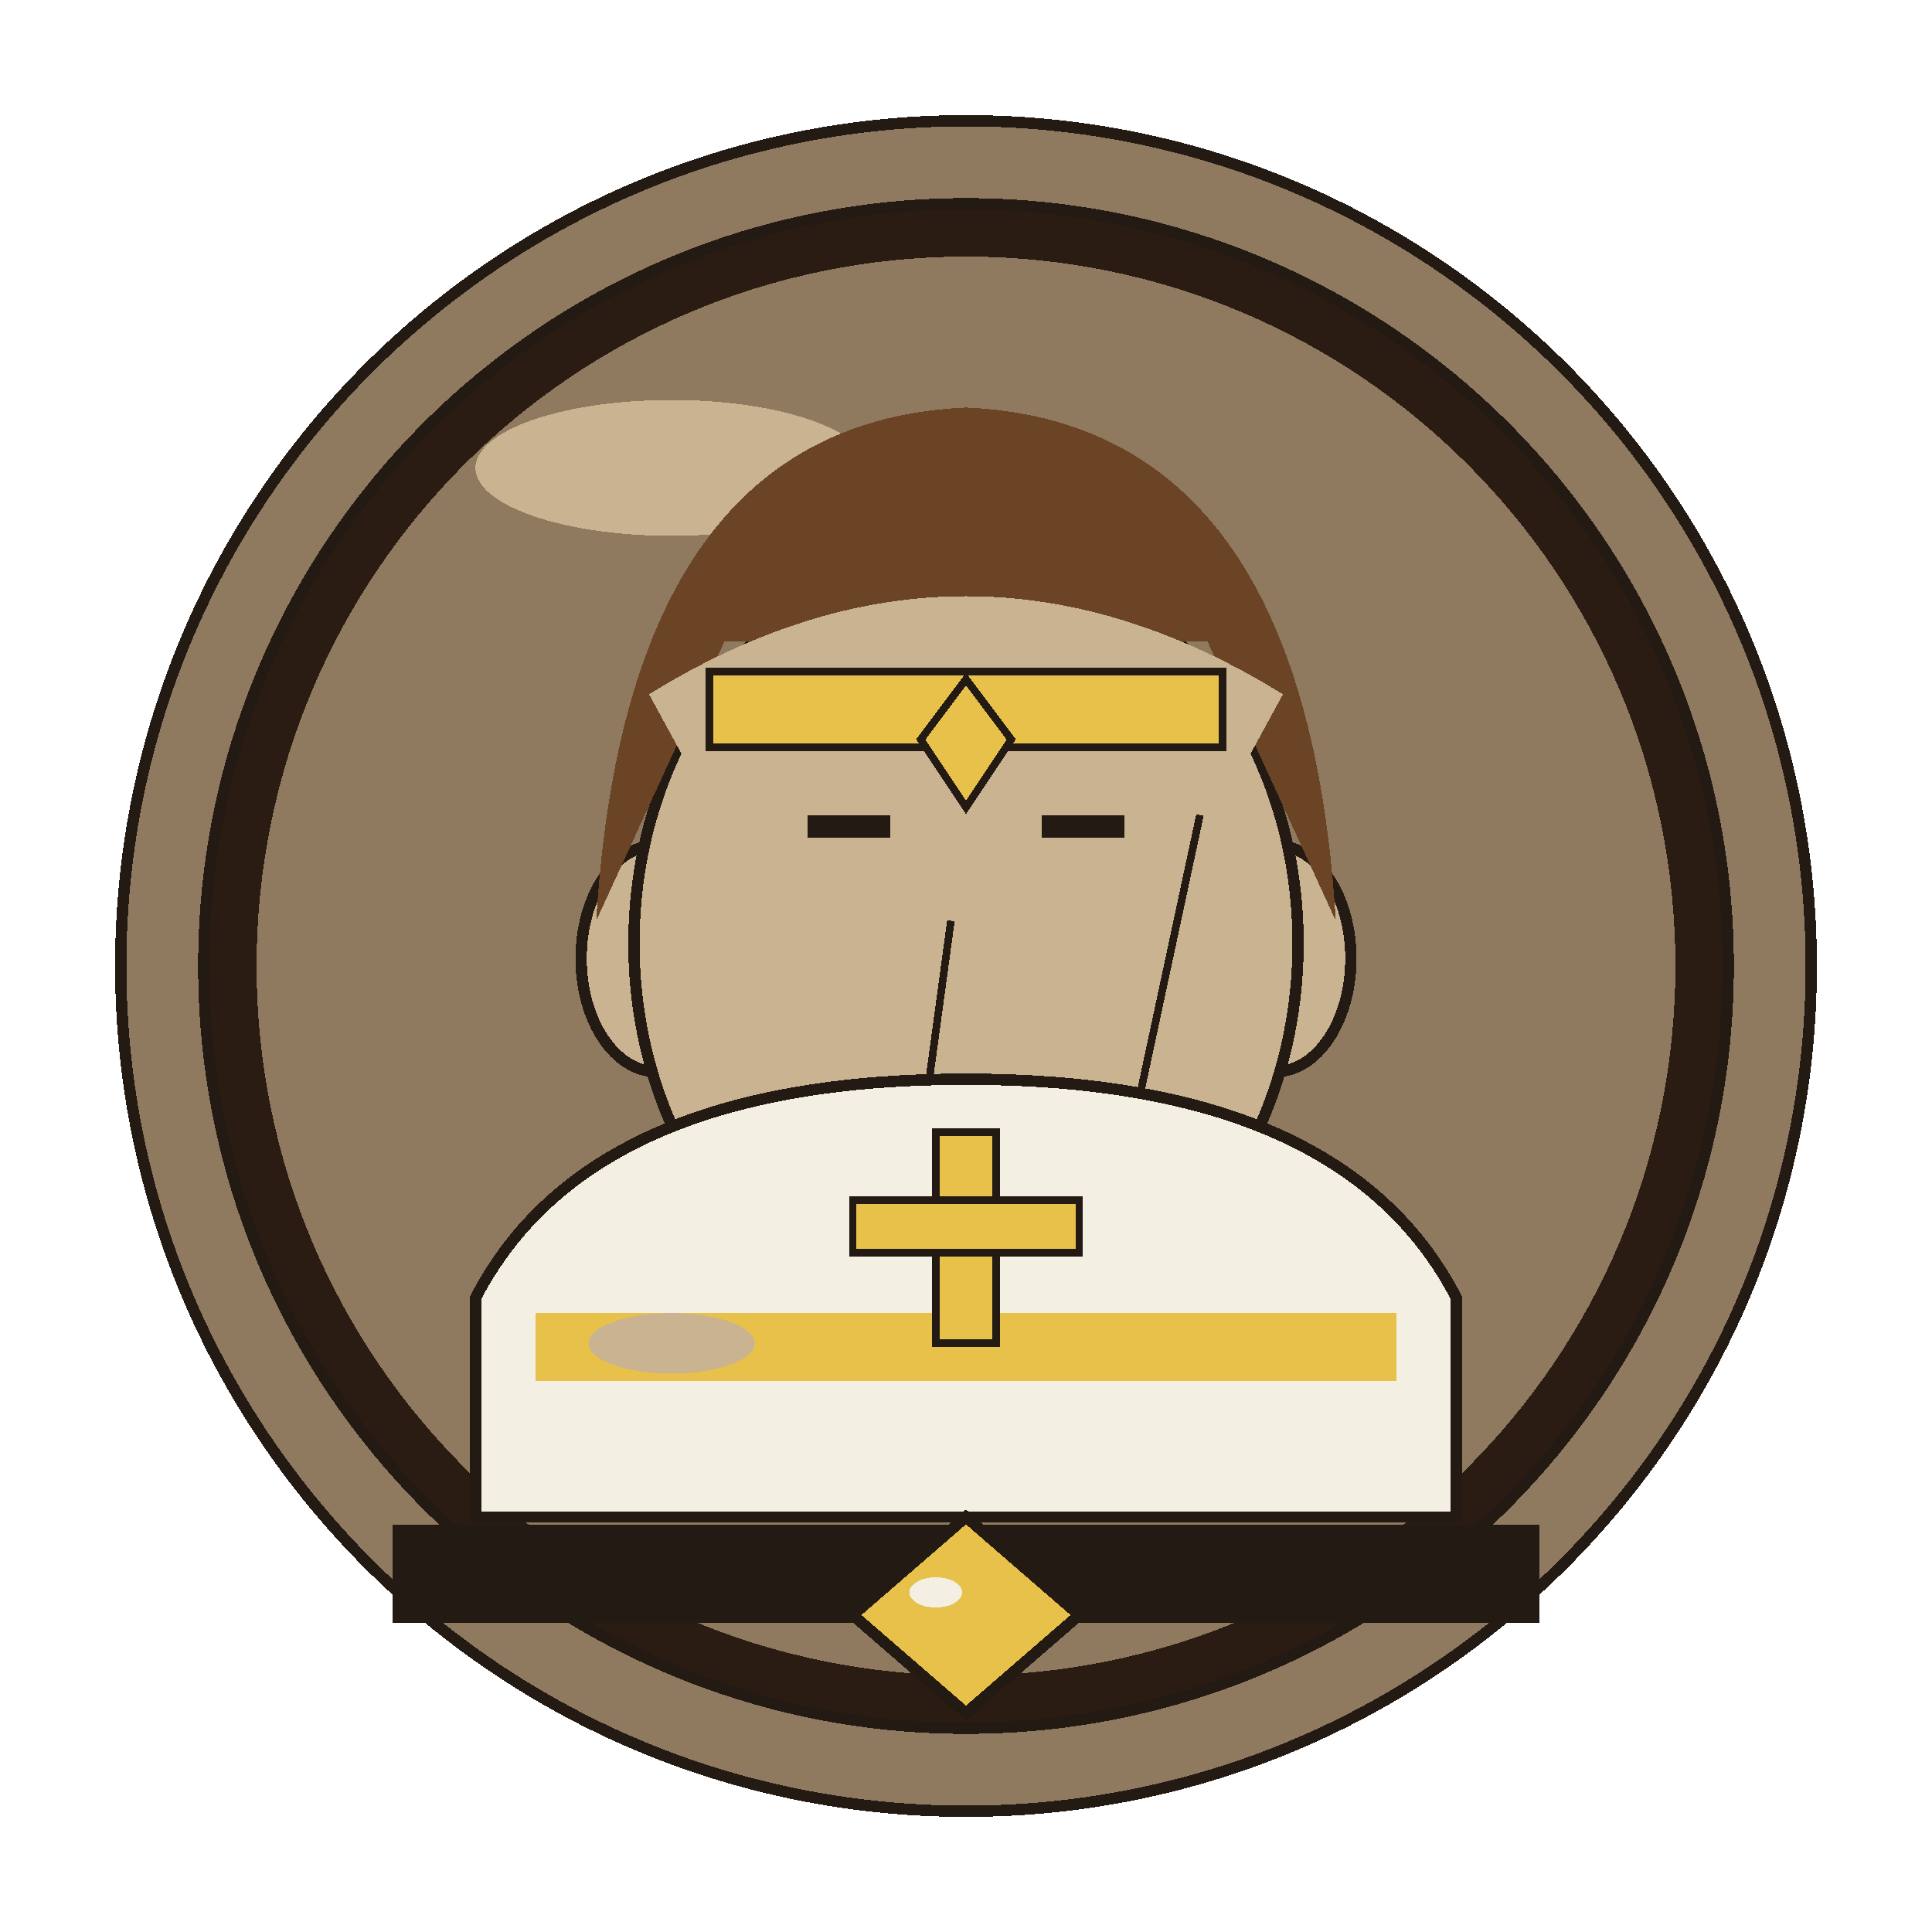
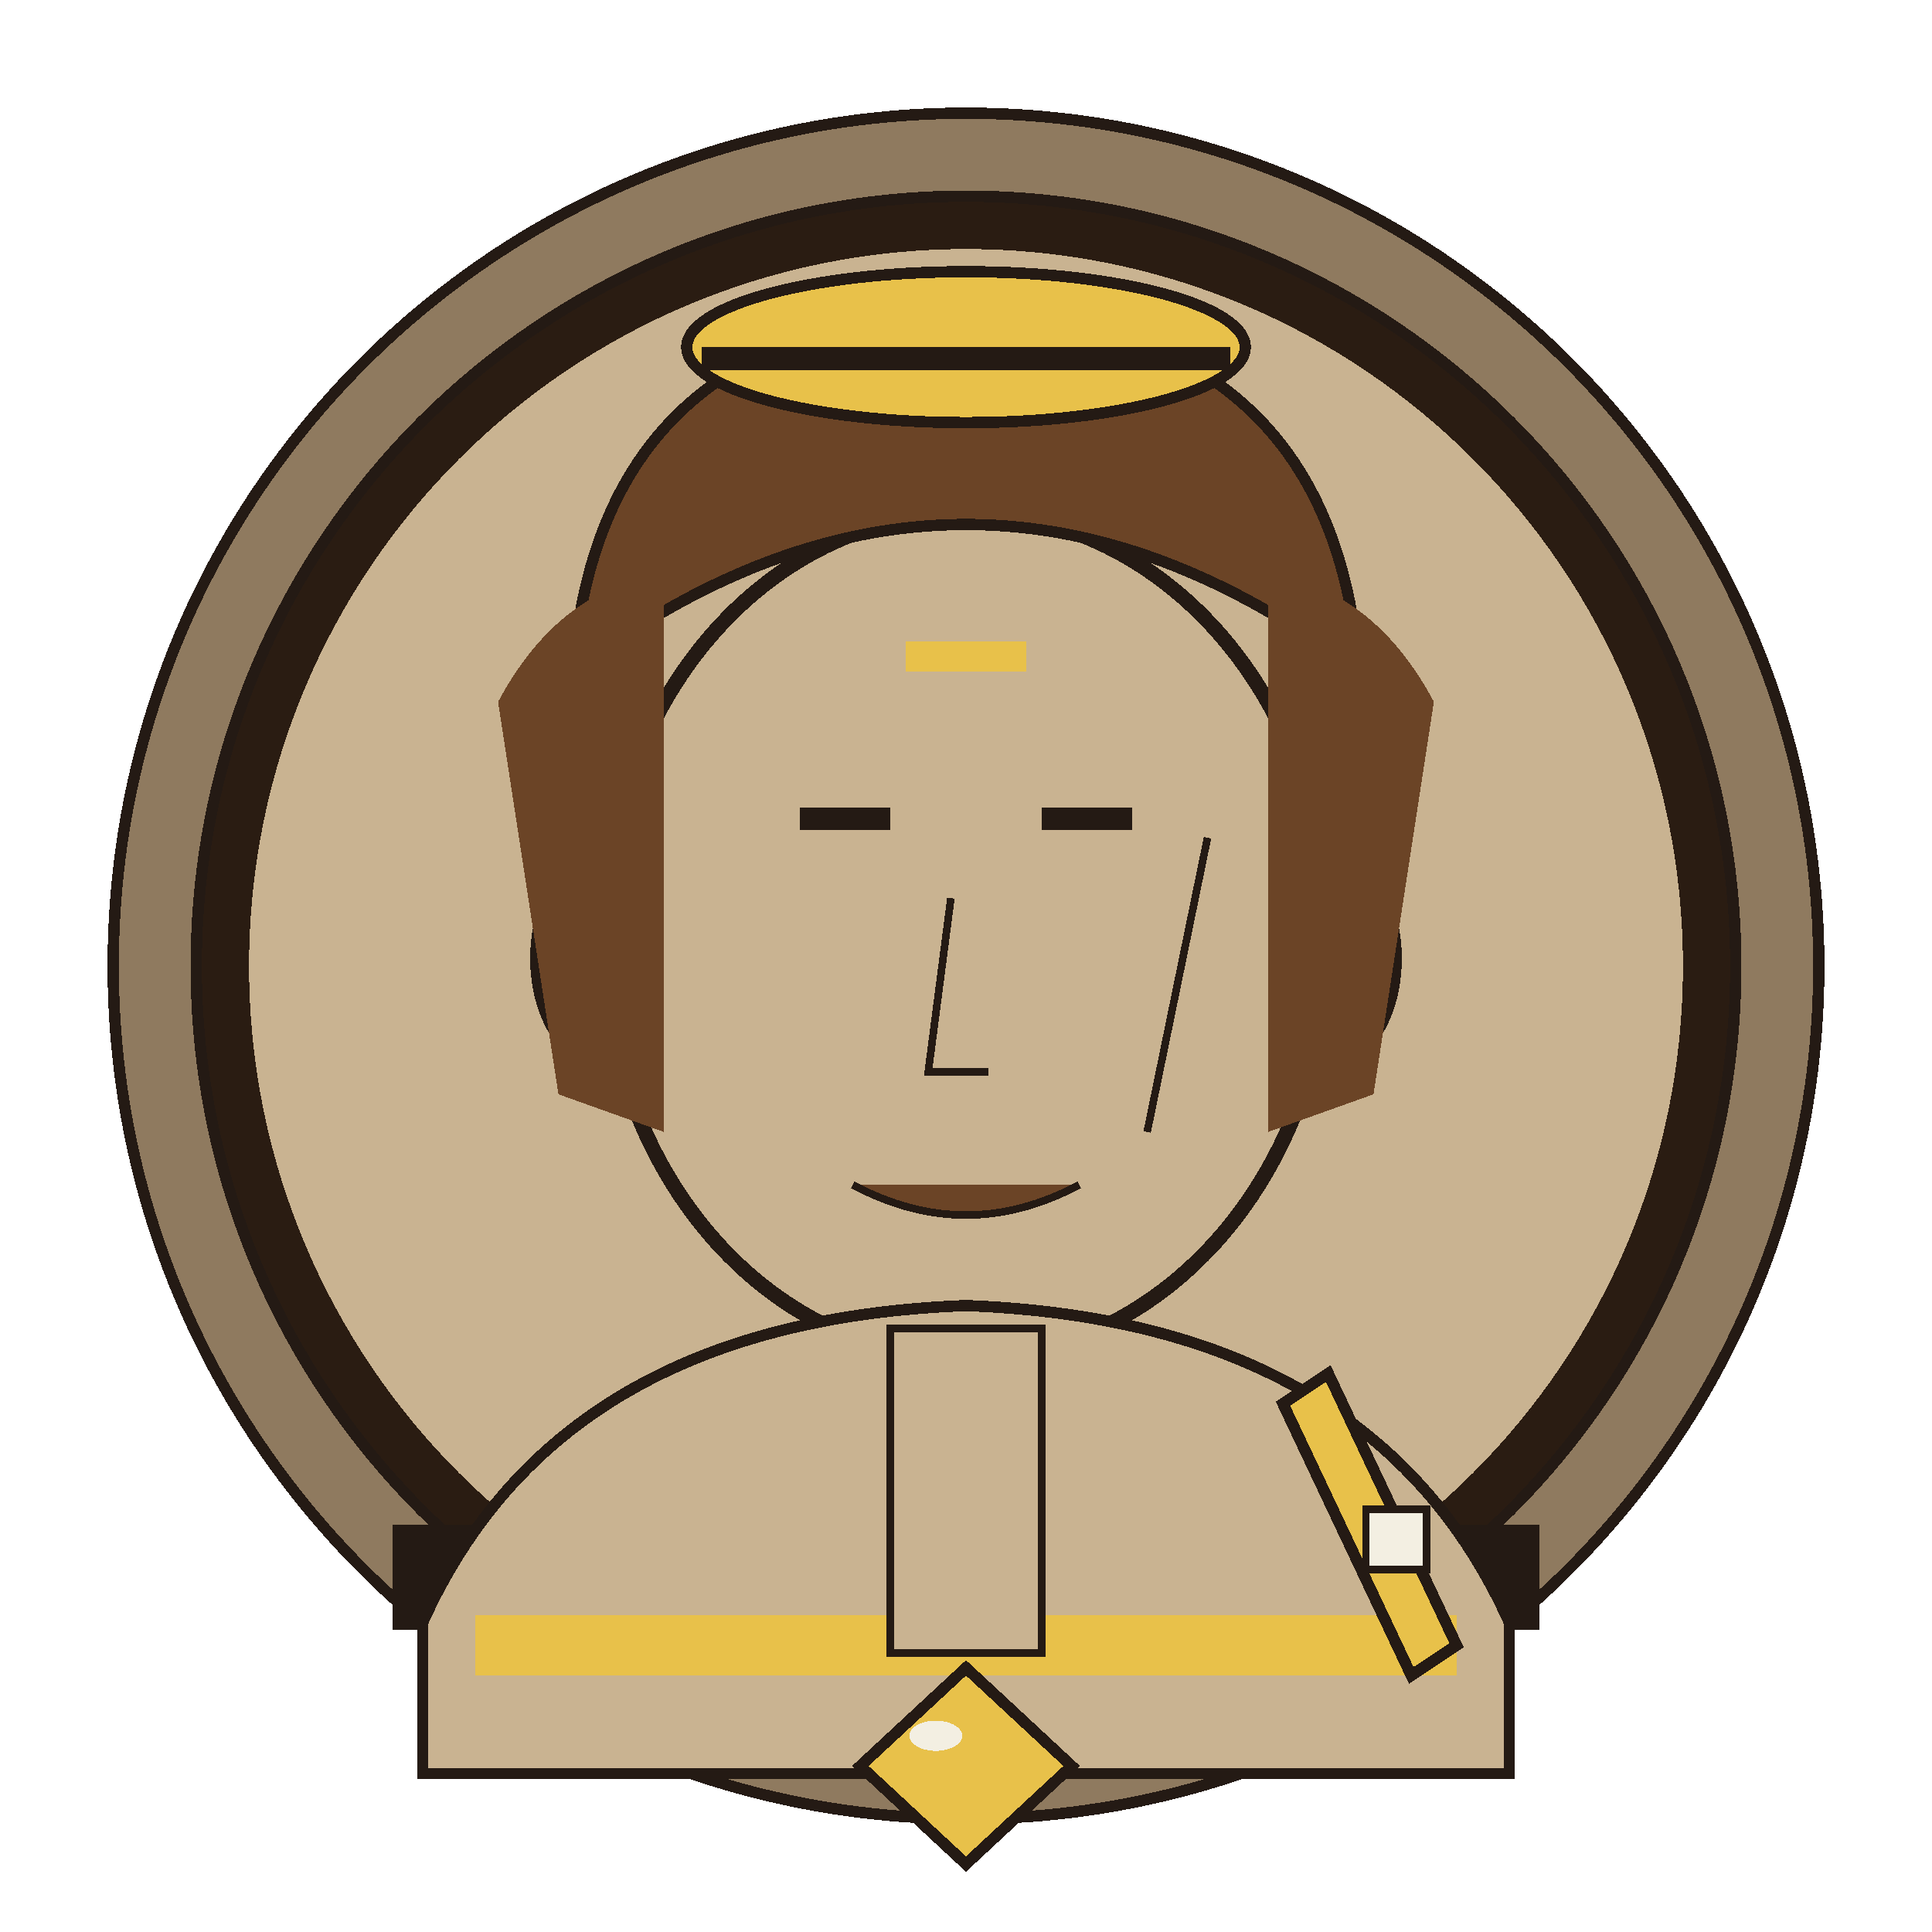
<svg xmlns="http://www.w3.org/2000/svg" viewBox="0 0 512 512" shape-rendering="crispEdges">
  <g id="medallion">
-     <ellipse cx="256" cy="256" rx="224" ry="224" fill="#8f7a5f" stroke="#241a14" stroke-width="3" />
-     <ellipse cx="256" cy="256" rx="202" ry="202" fill="#2a1c12" stroke="#241a14" stroke-width="3" />
-     <circle cx="256" cy="256" r="188" fill="#8f7a5f" stroke="none" />
-     <ellipse cx="178" cy="124" rx="52" ry="18" fill="#c9b391" stroke="none" />
-     <path d="M104 404 H408 V430 H104Z" fill="#241a14" stroke="none" />
+     <ellipse cx="256" cy="256" rx="226" ry="226" fill="#8f7a5f" stroke="#241a14" stroke-width="3" />
+     <ellipse cx="256" cy="256" rx="204" ry="204" fill="#2a1c12" stroke="#241a14" stroke-width="3" />
+     <ellipse cx="256" cy="256" rx="190" ry="190" fill="#c9b391" stroke="none" stroke-width="0" />
+     <ellipse cx="176" cy="120" rx="48" ry="16" fill="#c9b391" stroke="none" />
+     <path d="M104 404 H408 V432 H104Z" fill="#241a14" stroke="none" />
  </g>
  <g id="face">
-     <ellipse cx="174" cy="254" rx="20" ry="30" fill="#c9b391" stroke="#241a14" stroke-width="3" />
-     <ellipse cx="338" cy="254" rx="20" ry="30" fill="#c9b391" stroke="#241a14" stroke-width="3" />
-     <ellipse cx="256" cy="250" rx="88" ry="104" fill="#c9b391" stroke="#241a14" stroke-width="3" />
-     <path d="M214 216 H236 V222 H214Z" fill="#241a14" stroke="none" />
-     <path d="M276 216 H298 V222 H276Z" fill="#241a14" stroke="none" />
-     <path d="M252 244 L246 288 H262" fill="#c9b391" stroke="#241a14" stroke-width="2" stroke-linejoin="miter" />
-     <path d="M228 316 Q256 332 284 316" fill="#6b4426" stroke="#241a14" stroke-width="2" stroke-linejoin="miter" />
-     <ellipse cx="216" cy="274" rx="16" ry="10" fill="#c9b391" stroke="none" />
-     <path d="M318 216 L300 300" fill="#9a4028" stroke="#241a14" stroke-width="2" stroke-linejoin="miter" />
+     <ellipse cx="160" cy="254" rx="18" ry="28" fill="#c9b391" stroke="#241a14" stroke-width="3" />
+     <ellipse cx="352" cy="254" rx="18" ry="28" fill="#c9b391" stroke="#241a14" stroke-width="3" />
+     <ellipse id="faceOval" cx="256" cy="248" rx="96" ry="112" fill="#c9b391" stroke="#241a14" stroke-width="4" />
+     <path d="M212 214 H236 V220 H212Z" fill="#241a14" stroke="none" />
+     <path d="M276 214 H300 V220 H276Z" fill="#241a14" stroke="none" />
+     <path d="M252 238 L246 284 H262" fill="#c9b391" stroke="#241a14" stroke-width="2" stroke-linejoin="miter" />
+     <path d="M226 314 Q256 330 286 314" fill="#6b4426" stroke="#241a14" stroke-width="2" stroke-linejoin="miter" />
+     <ellipse cx="208" cy="272" rx="15" ry="9" fill="#c9b391" stroke="none" />
+     <path d="M320 222 L304 300" fill="#9a4028" stroke="#241a14" stroke-width="2" stroke-linejoin="miter" />
  </g>
  <g id="hair">
-     <path d="M158 244 Q166 112 256 108 Q346 112 354 244 L320 170 H192Z" fill="#6b4426" stroke="none" />
-     <path d="M172 184 Q256 132 340 184 L328 206 Q256 166 184 206Z" fill="#c9b391" stroke="none" />
+     <path d="M152 176 Q160 86 256 82 Q352 86 360 176 L336 162 Q256 116 176 162Z" fill="#6b4426" stroke="#241a14" stroke-width="3" stroke-linejoin="miter" />
+     <ellipse cx="256" cy="92" rx="74" ry="20" fill="#e8c14a" stroke="#241a14" stroke-width="3" />
+     <path d="M186 92 H326 V98 H186Z" fill="#241a14" stroke="none" />
+     <path d="M132 186 Q148 156 176 152 L176 300 L148 290Z" fill="#6b4426" stroke="none" />
+     <path d="M380 186 Q364 156 336 152 L336 300 L364 290Z" fill="#6b4426" stroke="none" />
+     <path d="M240 170 H272 V178 H240Z" fill="#e8c14a" stroke="none" />
  </g>
  <g id="gear">
-     <path d="M126 344 Q156 286 256 286 Q356 286 386 344 L386 402 H126Z" fill="#f3efe2" stroke="#241a14" stroke-width="3" stroke-linejoin="miter" />
-     <path d="M142 348 H370 V366 H142Z" fill="#e8c14a" stroke="none" />
-     <path d="M188 178 H324 V198 H188Z" fill="#e8c14a" stroke="#241a14" stroke-width="2" stroke-linejoin="miter" />
-     <path d="M256 180 L268 196 L256 214 L244 196Z" fill="#e8c14a" stroke="#241a14" stroke-width="2" />
-     <path d="M248 300 H264 V356 H248Z" fill="#e8c14a" stroke="#241a14" stroke-width="2" stroke-linejoin="miter" />
-     <path d="M226 318 H286 V332 H226Z" fill="#e8c14a" stroke="#241a14" stroke-width="2" stroke-linejoin="miter" />
-     <ellipse cx="178" cy="356" rx="22" ry="8" fill="#c9b391" stroke="none" />
+     <path d="M112 430 Q148 350 256 346 Q364 350 400 430 L400 470 H112Z" fill="#c9b391" stroke="#241a14" stroke-width="3" stroke-linejoin="miter" />
+     <path d="M126 428 H386 V444 H126Z" fill="#e8c14a" stroke="none" />
+     <path d="M236 352 H276 V438 H236Z" fill="#c9b391" stroke="#241a14" stroke-width="2" stroke-linejoin="miter" />
+     <path d="M340 372 L352 364 L386 436 L374 444Z" fill="#e8c14a" stroke="#241a14" stroke-width="3" stroke-linejoin="miter" />
+     <path d="M362 400 H378 V416 H362Z" fill="#f3efe2" stroke="#241a14" stroke-width="2" stroke-linejoin="miter" />
  </g>
  <g id="status">
-     <path d="M256 402 L286 428 L256 454 L226 428Z" fill="#e8c14a" stroke="#241a14" stroke-width="3" />
-     <ellipse cx="248" cy="422" rx="7" ry="4" fill="#f3efe2" stroke="none" />
+     <path d="M256 442 L284 468 L256 494 L228 468Z" fill="#e8c14a" stroke="#241a14" stroke-width="3" />
+     <ellipse cx="248" cy="460" rx="7" ry="4" fill="#f3efe2" stroke="none" />
  </g>
</svg>
